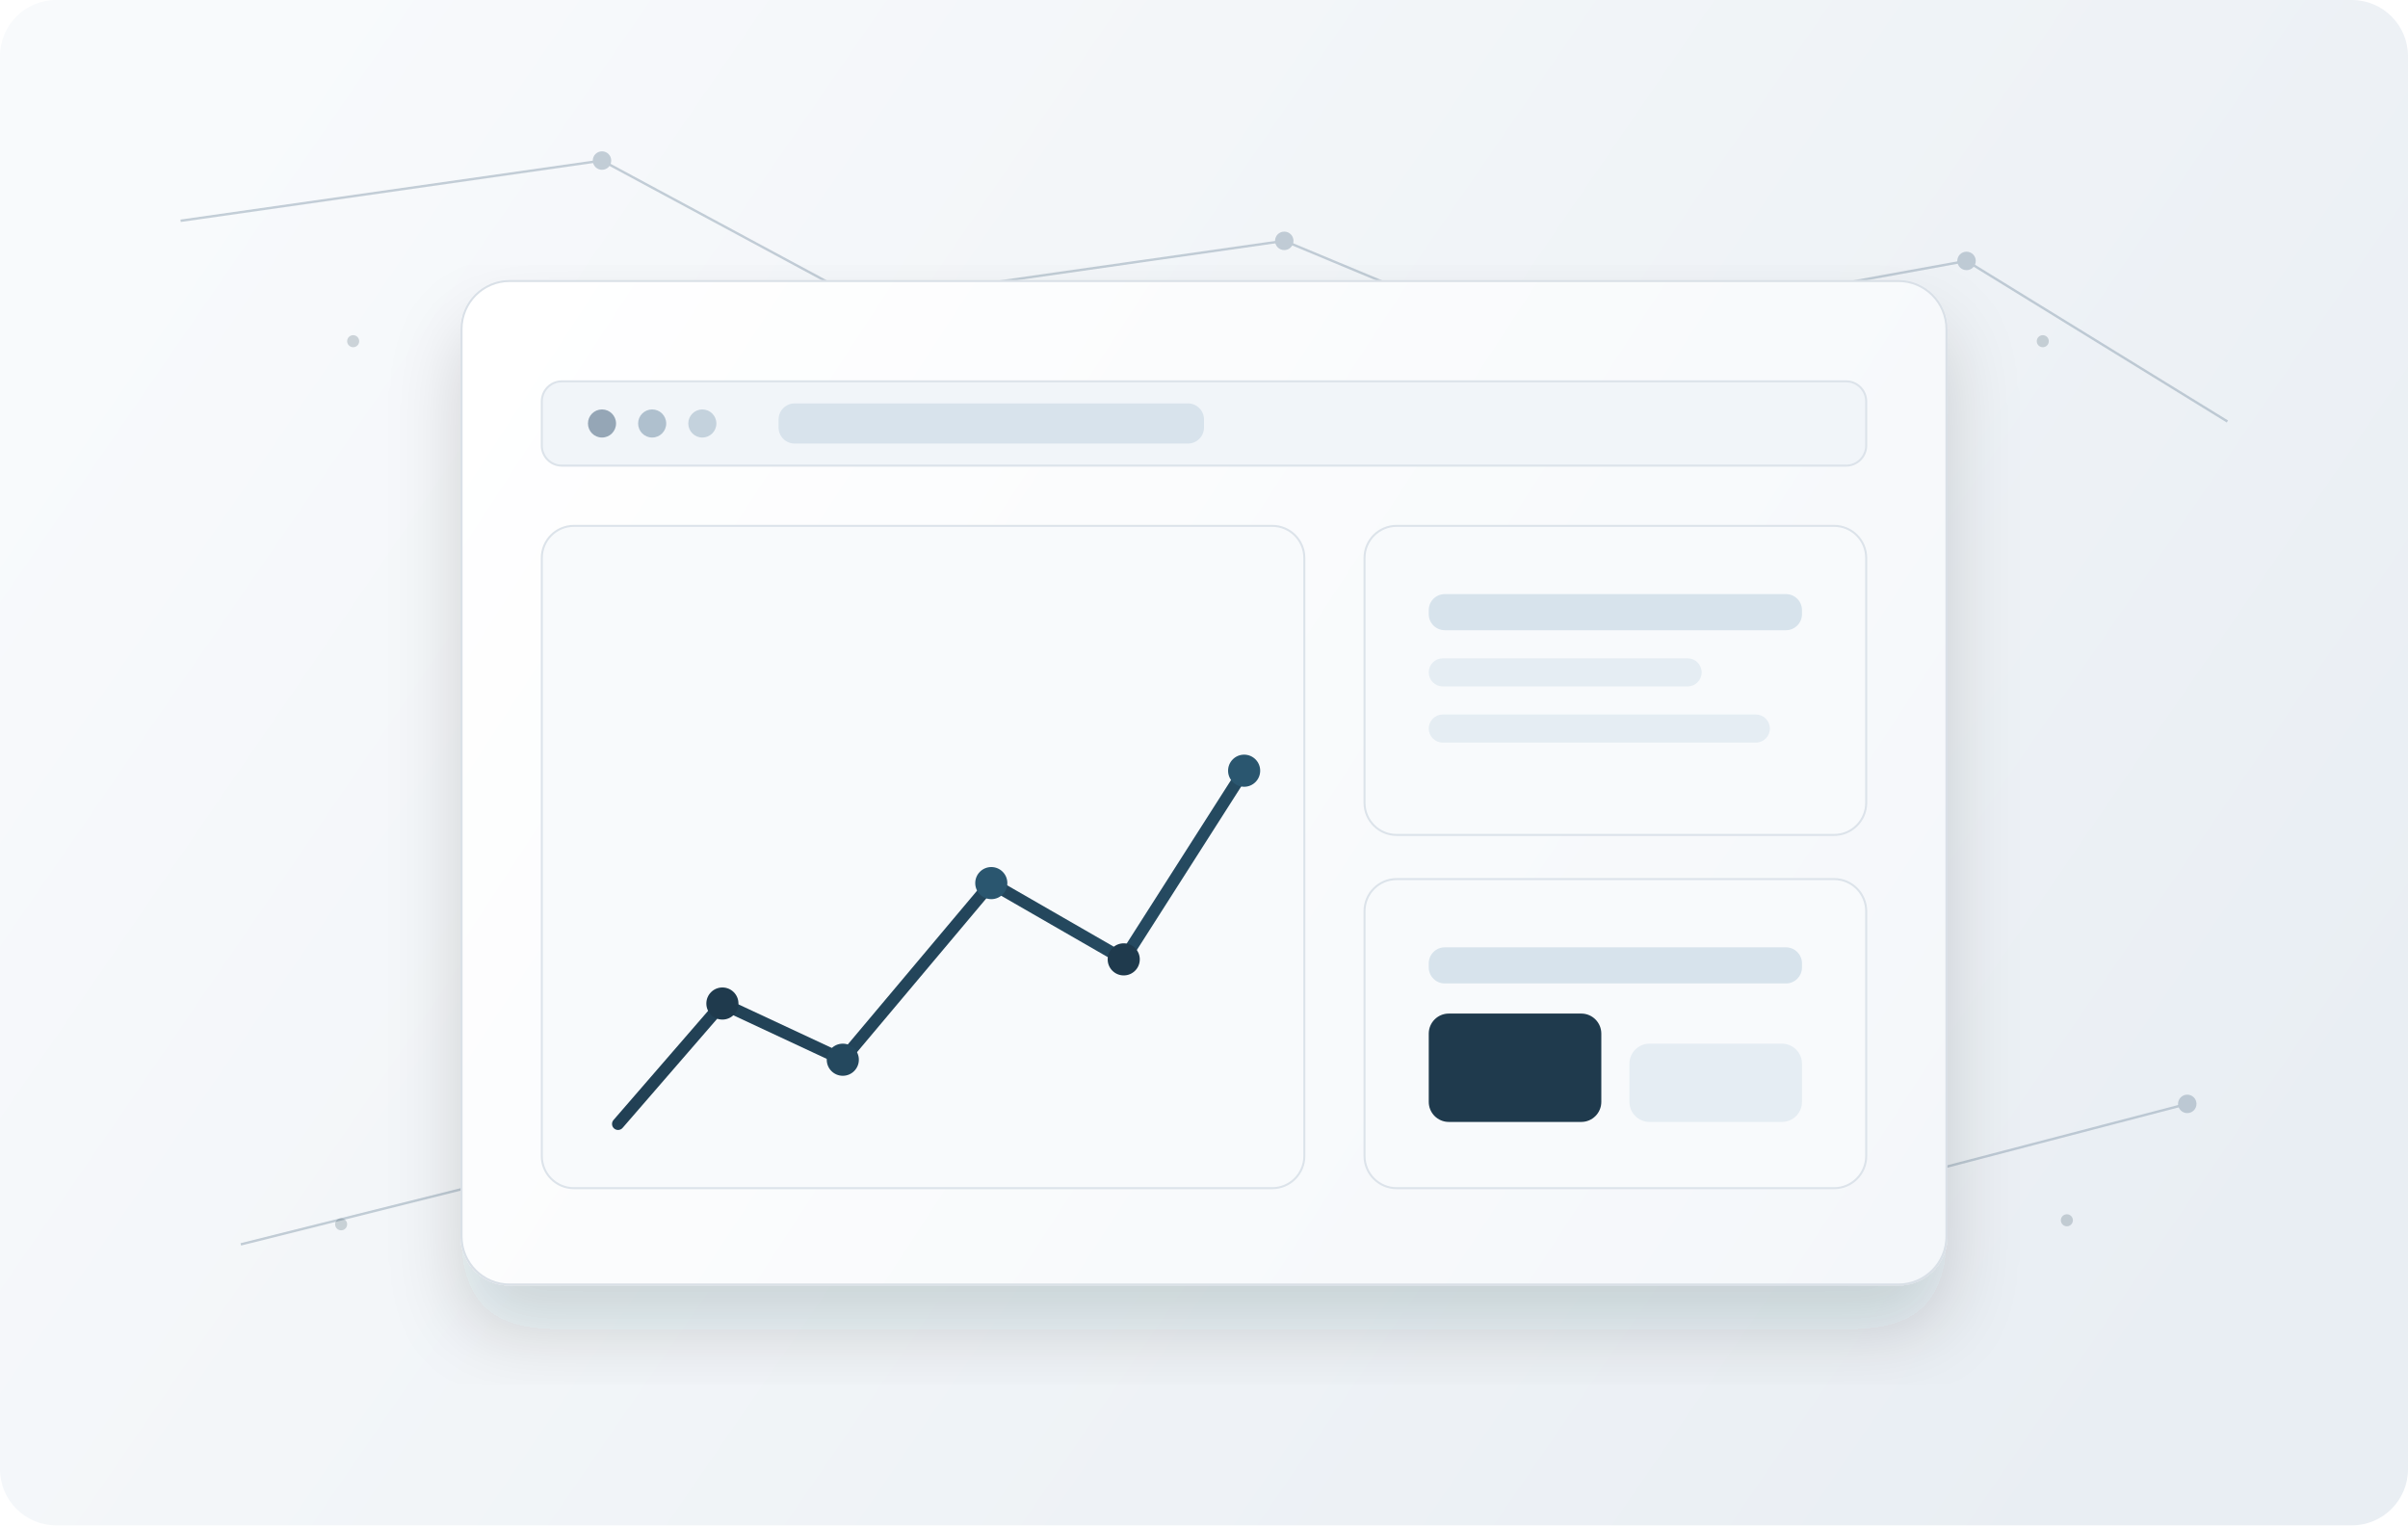
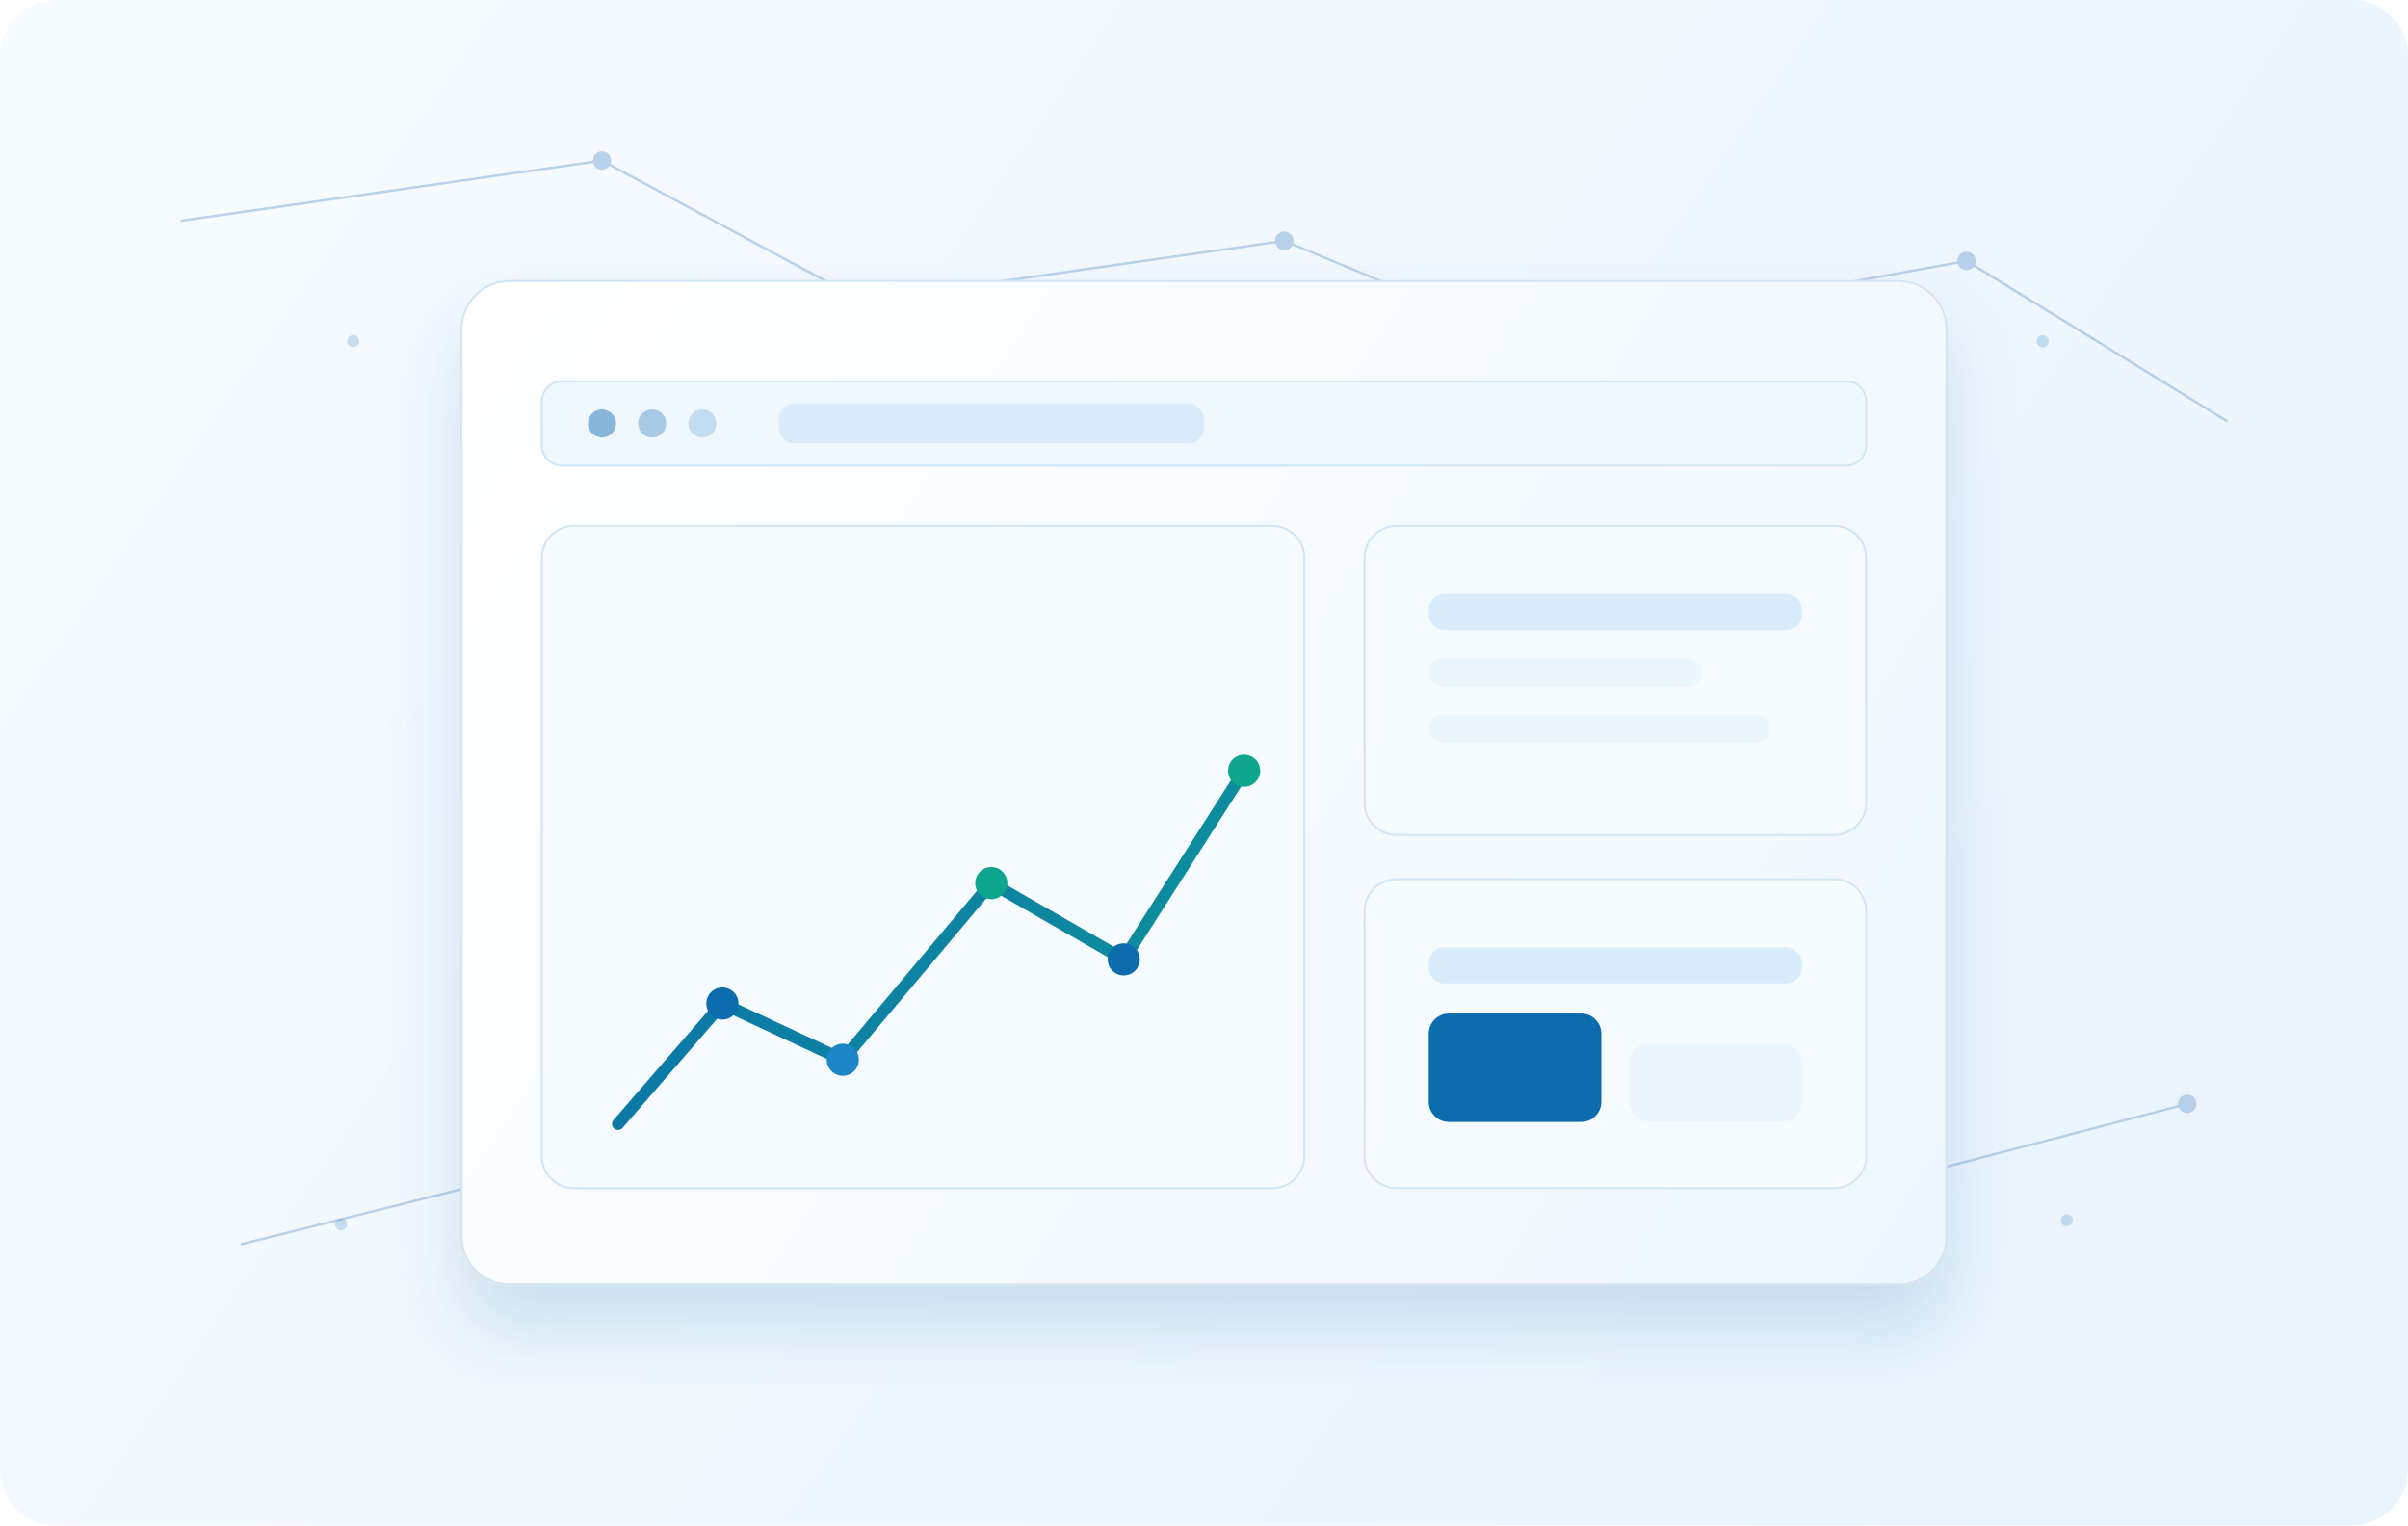
<svg xmlns="http://www.w3.org/2000/svg" width="1200" height="760" viewBox="0 0 1200 760" fill="none">
  <defs>
    <linearGradient id="bg" x1="120" y1="40" x2="1080" y2="700" gradientUnits="userSpaceOnUse">
-       <stop stop-color="#F8FAFC" />
-       <stop offset="1" stop-color="#E9EEF3" />
+       <stop stop-color="#F6FBFF" />
+       <stop offset="1" stop-color="#EAF4FD" />
    </linearGradient>
    <linearGradient id="panel" x1="240" y1="160" x2="960" y2="630" gradientUnits="userSpaceOnUse">
      <stop stop-color="#FFFFFF" />
-       <stop offset="1" stop-color="#F4F7FA" />
+       <stop offset="1" stop-color="#EEF7FF" />
    </linearGradient>
    <linearGradient id="accent" x1="340" y1="230" x2="840" y2="500" gradientUnits="userSpaceOnUse">
-       <stop stop-color="#1F3A4D" />
-       <stop offset="1" stop-color="#2A566F" />
+       <stop stop-color="#0C6CAE" />
+       <stop offset="1" stop-color="#0EA58F" />
    </linearGradient>
    <filter id="shadow" x="180" y="110" width="860" height="580" filterUnits="userSpaceOnUse" color-interpolation-filters="sRGB">
-       <feDropShadow dx="0" dy="22" stdDeviation="18" flood-color="#122231" flood-opacity="0.16" />
+       <feDropShadow dx="0" dy="22" stdDeviation="18" flood-color="#0B5B94" flood-opacity="0.16" />
    </filter>
  </defs>
  <rect width="1200" height="760" rx="28" fill="url(#bg)" />
-   <g opacity="0.5" stroke="#8EA1B2" stroke-width="1.2">
+   <g opacity="0.5" stroke="#7FAAD3" stroke-width="1.2">
    <path d="M90 110L300 80L430 150L640 120L760 170L980 130L1110 210" />
    <path d="M120 620L320 570L470 620L690 560L860 610L1090 550" />
-     <circle cx="300" cy="80" r="4" fill="#8EA1B2" />
-     <circle cx="640" cy="120" r="4" fill="#8EA1B2" />
-     <circle cx="980" cy="130" r="4" fill="#8EA1B2" />
-     <circle cx="320" cy="570" r="4" fill="#8EA1B2" />
-     <circle cx="690" cy="560" r="4" fill="#8EA1B2" />
-     <circle cx="1090" cy="550" r="4" fill="#8EA1B2" />
+     <circle cx="300" cy="80" r="4" fill="#7FAAD3" />
+     <circle cx="640" cy="120" r="4" fill="#7FAAD3" />
+     <circle cx="980" cy="130" r="4" fill="#7FAAD3" />
+     <circle cx="320" cy="570" r="4" fill="#7FAAD3" />
+     <circle cx="690" cy="560" r="4" fill="#7FAAD3" />
+     <circle cx="1090" cy="550" r="4" fill="#7FAAD3" />
  </g>
  <g filter="url(#shadow)">
-     <rect x="230" y="140" width="740" height="500" rx="24" fill="url(#panel)" stroke="#D9E0E7" />
+     <rect x="230" y="140" width="740" height="500" rx="24" fill="url(#panel)" stroke="#D3E5F4" />
  </g>
-   <rect x="270" y="190" width="660" height="42" rx="10" fill="#F1F5F9" stroke="#DCE3EA" />
-   <circle cx="300" cy="211" r="7" fill="#95A6B6" />
-   <circle cx="325" cy="211" r="7" fill="#AFC0CE" />
-   <circle cx="350" cy="211" r="7" fill="#C4D2DD" />
-   <rect x="388" y="201" width="212" height="20" rx="8" fill="#D8E3EC" />
-   <rect x="270" y="262" width="380" height="330" rx="16" fill="#F8FAFC" stroke="#DCE3EA" />
-   <rect x="680" y="262" width="250" height="154" rx="16" fill="#F8FAFC" stroke="#DCE3EA" />
-   <rect x="680" y="438" width="250" height="154" rx="16" fill="#F8FAFC" stroke="#DCE3EA" />
+   <rect x="270" y="190" width="660" height="42" rx="10" fill="#F0F8FF" stroke="#D2E6F6" />
+   <circle cx="300" cy="211" r="7" fill="#88B6DB" />
+   <circle cx="325" cy="211" r="7" fill="#A7C9E6" />
+   <circle cx="350" cy="211" r="7" fill="#C2DCF0" />
+   <rect x="388" y="201" width="212" height="20" rx="8" fill="#D8ECFC" />
+   <rect x="270" y="262" width="380" height="330" rx="16" fill="#F6FBFF" stroke="#D2E6F6" />
+   <rect x="680" y="262" width="250" height="154" rx="16" fill="#F6FBFF" stroke="#D2E6F6" />
+   <rect x="680" y="438" width="250" height="154" rx="16" fill="#F6FBFF" stroke="#D2E6F6" />
  <path d="M308 560L360 500L420 528L494 440L560 478L620 384" stroke="url(#accent)" stroke-width="6" stroke-linecap="round" stroke-linejoin="round" />
-   <circle cx="360" cy="500" r="8" fill="#1F3A4D" />
-   <circle cx="420" cy="528" r="8" fill="#24485E" />
-   <circle cx="494" cy="440" r="8" fill="#2A566F" />
-   <circle cx="560" cy="478" r="8" fill="#1F3A4D" />
-   <circle cx="620" cy="384" r="8" fill="#2A566F" />
+   <circle cx="360" cy="500" r="8" fill="#0C6CAE" />
+   <circle cx="420" cy="528" r="8" fill="#1C86C9" />
+   <circle cx="494" cy="440" r="8" fill="#0EA58F" />
+   <circle cx="560" cy="478" r="8" fill="#0C6CAE" />
+   <circle cx="620" cy="384" r="8" fill="#0EA58F" />
  <g>
-     <rect x="712" y="296" width="186" height="18" rx="8" fill="#D7E3EC" />
-     <rect x="712" y="328" width="136" height="14" rx="7" fill="#E5EDF3" />
-     <rect x="712" y="356" width="170" height="14" rx="7" fill="#E5EDF3" />
+     <rect x="712" y="296" width="186" height="18" rx="8" fill="#D8ECFC" />
+     <rect x="712" y="328" width="136" height="14" rx="7" fill="#ECF6FF" />
+     <rect x="712" y="356" width="170" height="14" rx="7" fill="#ECF6FF" />
  </g>
  <g>
-     <rect x="712" y="472" width="186" height="18" rx="8" fill="#D7E3EC" />
-     <rect x="712" y="505" width="86" height="54" rx="10" fill="#1F3A4D" />
-     <rect x="812" y="520" width="86" height="39" rx="10" fill="#E5EDF3" />
+     <rect x="712" y="472" width="186" height="18" rx="8" fill="#D8ECFC" />
+     <rect x="712" y="505" width="86" height="54" rx="10" fill="#0C6CAE" />
+     <rect x="812" y="520" width="86" height="39" rx="10" fill="#ECF6FF" />
  </g>
-   <g fill="#1F3A4D" opacity="0.2">
+   <g fill="#0C6CAE" opacity="0.2">
    <circle cx="176" cy="170" r="3" />
    <circle cx="1018" cy="170" r="3" />
    <circle cx="170" cy="610" r="3" />
    <circle cx="1030" cy="608" r="3" />
  </g>
</svg>
